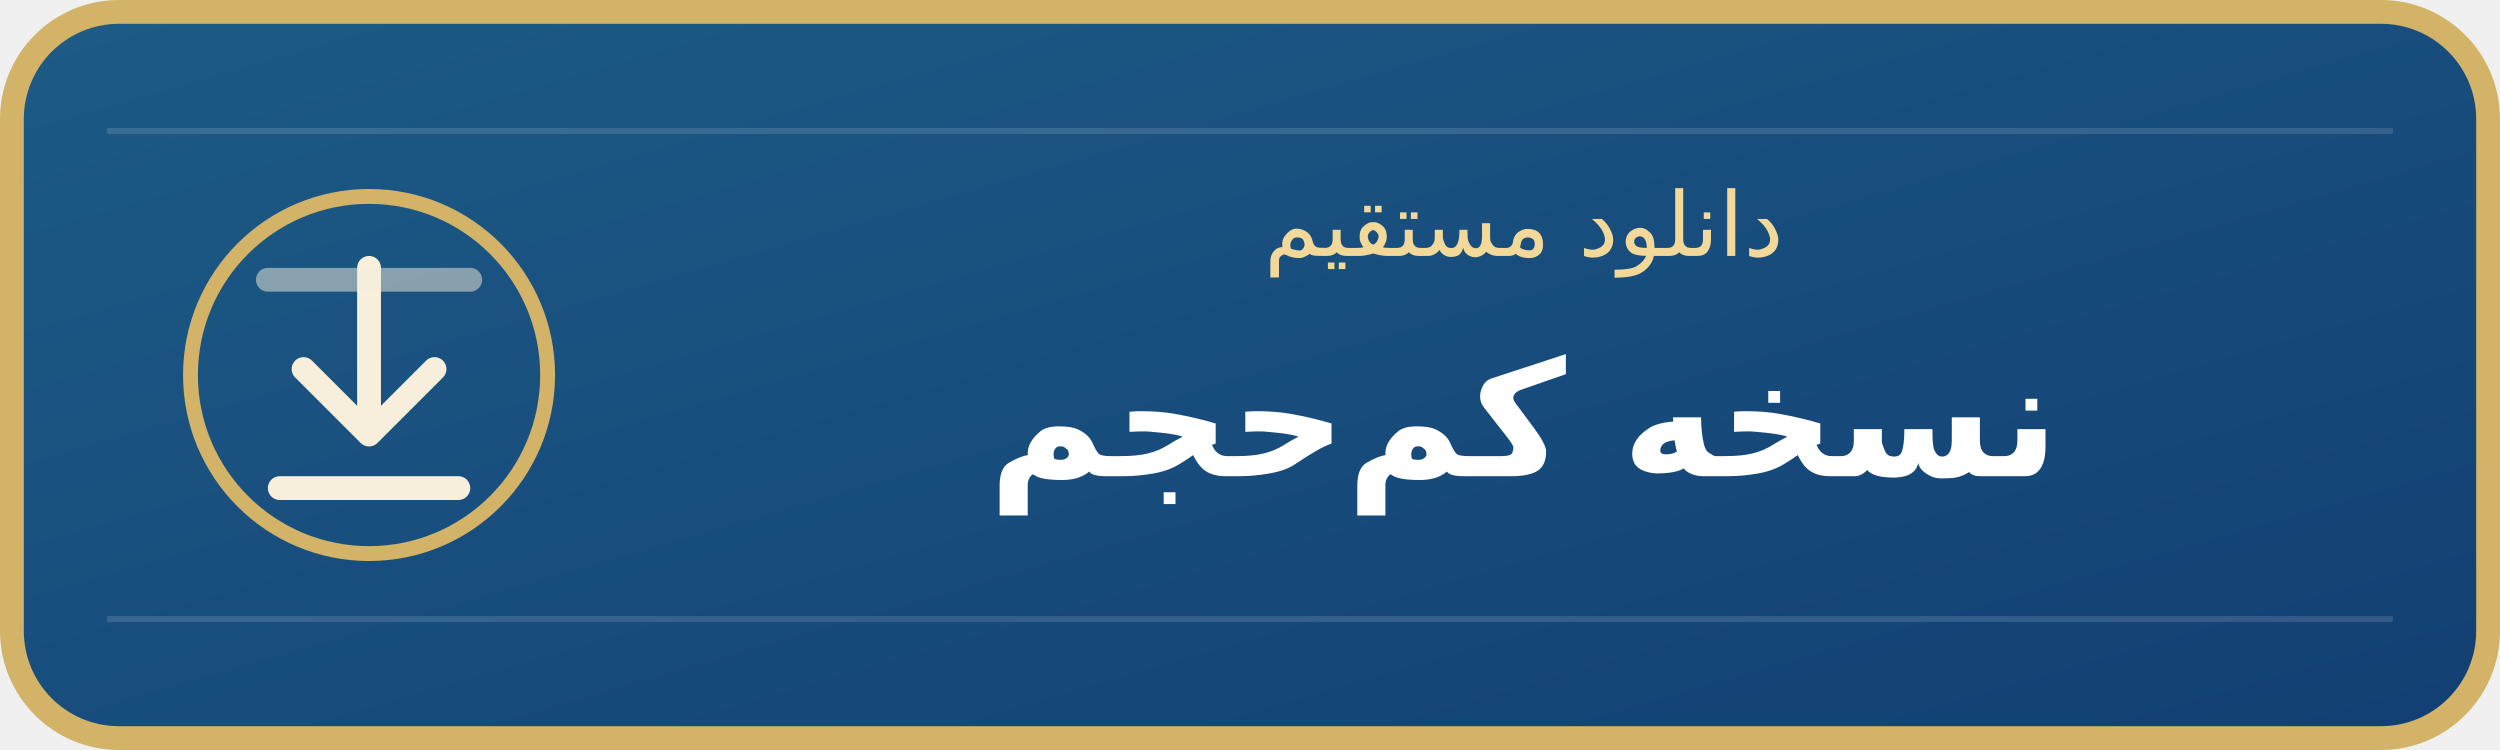
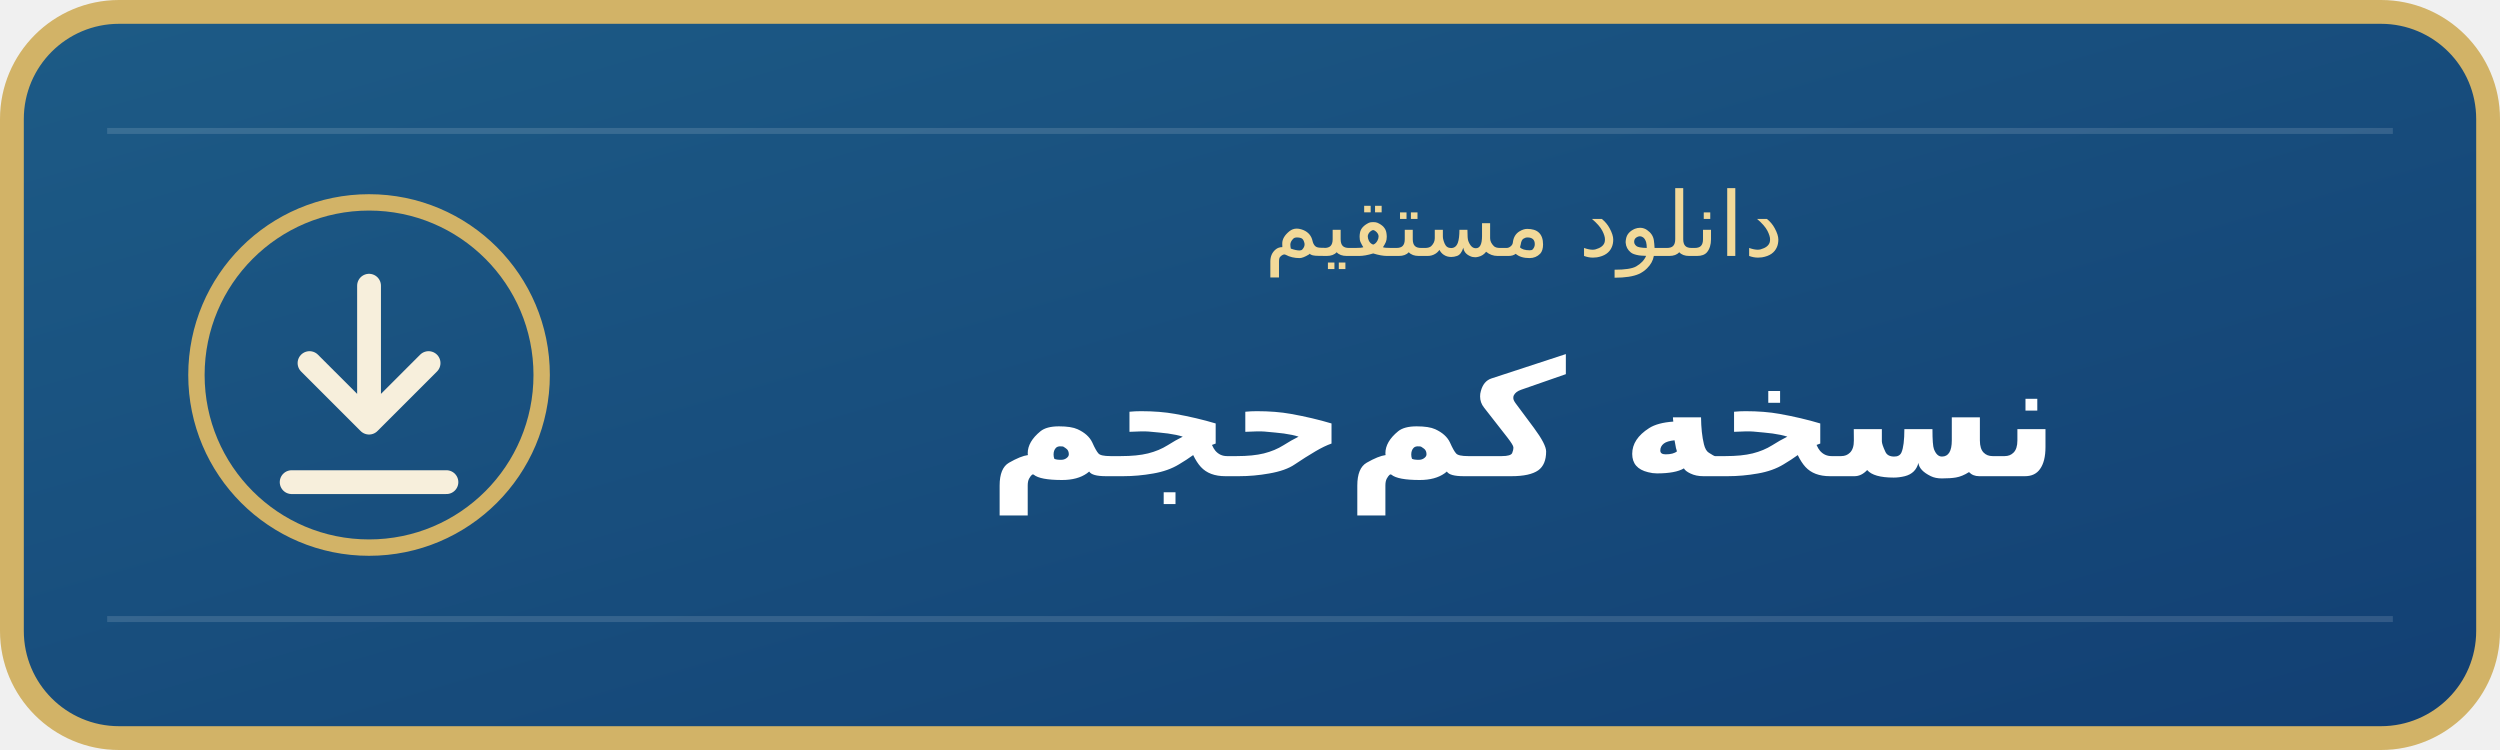
<svg xmlns="http://www.w3.org/2000/svg" width="420" height="126" viewBox="0 0 420 126" role="img" aria-labelledby="title desc">
  <defs>
    <linearGradient id="bg" x1="0" y1="0" x2="1" y2="1">
      <stop offset="0" stop-color="#1d5b86" />
      <stop offset="1" stop-color="#123f73" />
    </linearGradient>
  </defs>
  <rect x="2" y="2" width="416" height="122" rx="18" fill="url(#bg)" stroke="#d2b367" stroke-width="4" />
  <path d="M18 22H402M18 104H402" stroke="#ffffff" stroke-opacity=".13" />
  <g transform="translate(62 63)" fill="none" stroke="#f7efdc" stroke-width="4" stroke-linecap="round" stroke-linejoin="round" aria-hidden="true">
-     <circle cx="0" cy="0" r="30" stroke="#d2b367" stroke-width="2.5" />
-     <path d="M0 -18V8M-11 -1L0 10L11 -1M-15 19H15" />
-     <path d="M-17 -16H17" stroke-opacity=".5" />
+     <circle cx="0" cy="0" r="29" stroke="#d2b367" stroke-width="2.75" />
+     <path d="M0 -15V7M-10 -2L0 8L10 -2" />
+     <path d="M-13 18H13" />
  </g>
  <g text-anchor="middle" direction="rtl" unicode-bidi="plaintext" font-family="Tahoma, Arial, sans-serif">
    <text x="256" y="43" font-size="15" fill="#f2d999">دانلود مستقیم</text>
    <text x="256" y="80" font-size="27" font-weight="700" fill="#ffffff">نسخه کم‌حجم</text>
  </g>
</svg>
